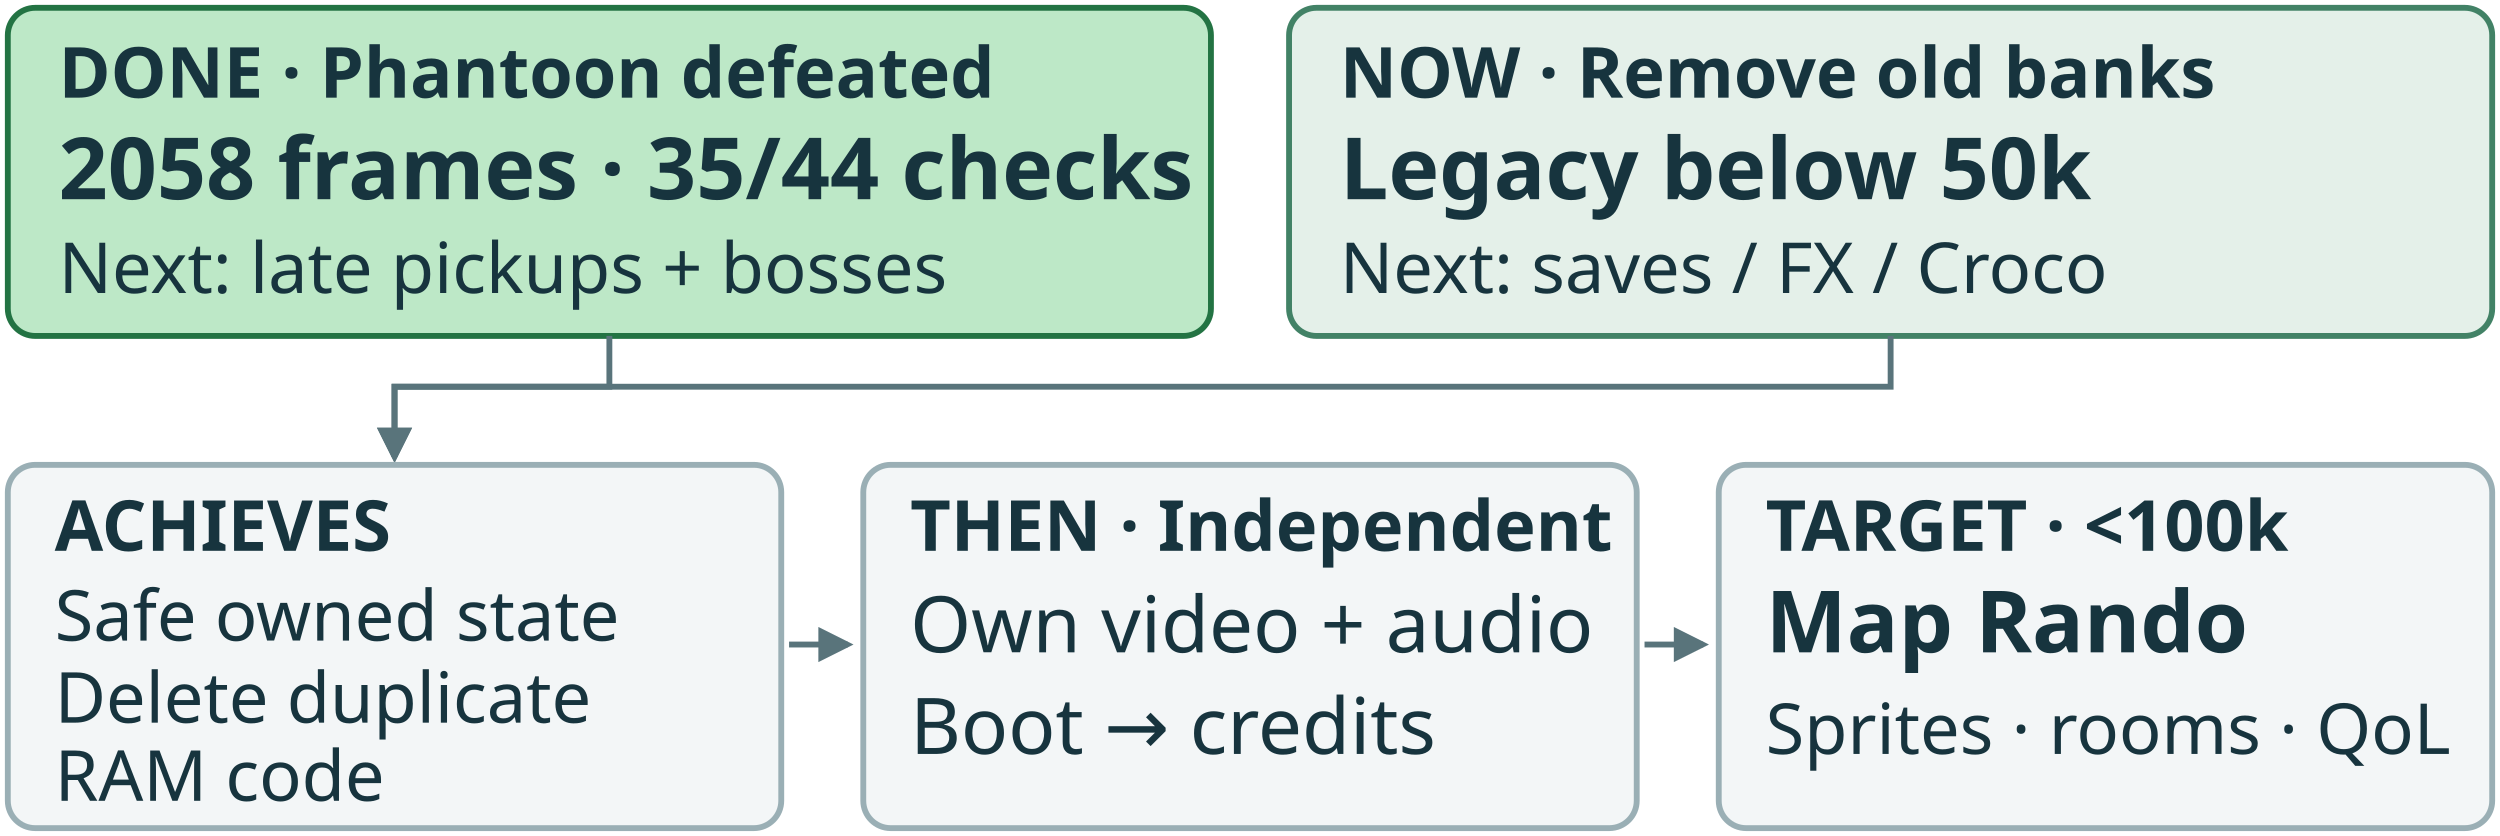
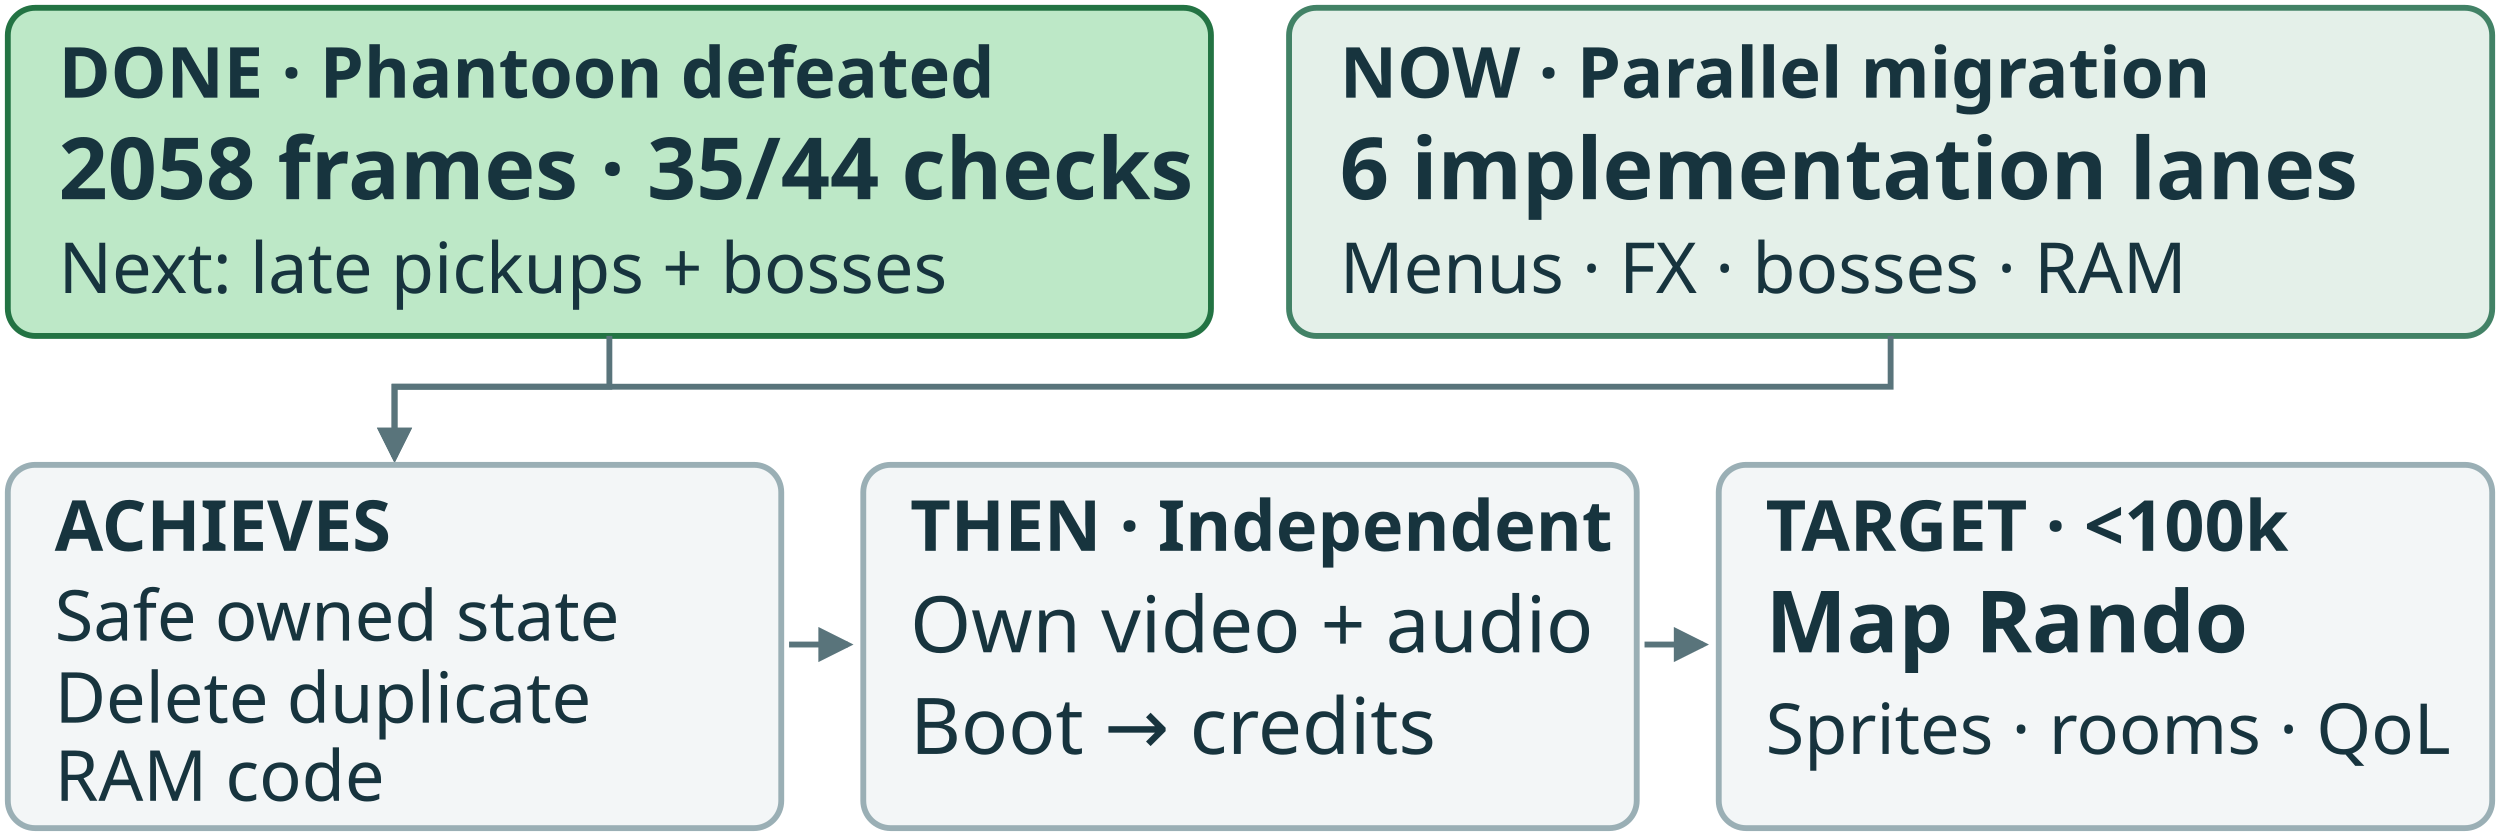
<svg xmlns="http://www.w3.org/2000/svg" width="640" height="214" viewBox="0 0 640 214" role="img" aria-labelledby="title description">
  <defs>
    <marker id="arrow" markerWidth="6" markerHeight="6" refX="5" refY="3" orient="auto">
      <path d="M0 0L6 3L0 6" fill="#59747b" />
    </marker>
  </defs>
  <style>text{font-family:system-ui,Segoe UI,sans-serif;fill:#17343e} .tag{font-size:18px;font-weight:650}.name{font-size:22px;font-weight:650}.note{font-size:20px}.small{font-size:18px}.now{fill:#e4f0e9;stroke:#428266}.done{fill:#bde8c7;stroke:#237343}.later{fill:#f3f6f7;stroke:#9aafb5}rect{stroke-width:1.5}path.link{fill:none;stroke:#59747b;stroke-width:1.5;marker-end:url(#arrow)}</style>
  <g aria-label="Done: room-seed replay; next: late coverage">
    <rect class="done" x="2" y="2" width="308" height="84" rx="7" />
    <text x="15" y="25" class="tag">DONE · Phantoon defeated</text>
    <text x="15" y="51" class="name">2058 frames · 35/44 checks</text>
    <text x="15" y="75" class="small">Next: late pickups + bosses</text>
  </g>
-   <g aria-label="Now: three parallel bank retirement lanes">
+   <g aria-label="Now: coverage, three bank refactors, checked RAM access and local build repairs">
    <rect class="now" x="330" y="2" width="308" height="84" rx="7" />
-     <text x="343" y="25" class="tag">NOW · Remove old banks</text>
-     <text x="343" y="51" class="name">Legacy below 50k</text>
-     <text x="343" y="75" class="small">Next: saves / FX / Croco</text>
+     <text x="343" y="25" class="tag">NOW · Parallel migration</text>
+     <text x="343" y="51" class="name">6 implementation lanes</text>
+     <text x="343" y="75" class="small">Menus · FX · bosses · RAM</text>
  </g>
  <path class="link" d="M156 86V99H101V117" />
  <path class="link" d="M484 86V99H101V117" />
  <g aria-label="Achieves: safe owned state with duplicate RAM code deleted">
    <rect class="later" x="2" y="119" width="198" height="93" rx="7" />
    <text x="14" y="141" class="tag">ACHIEVES</text>
    <text x="14" y="164" class="small">Safe owned state</text>
    <text x="14" y="185" class="small">Delete duplicate</text>
    <text x="14" y="205" class="small">RAM code</text>
  </g>
  <path class="link" d="M202 165H217" />
  <g aria-label="Then: independent engine">
    <rect class="later" x="221" y="119" width="198" height="93" rx="7" />
    <text x="233" y="141" class="tag">THEN · Independent</text>
    <text x="233" y="167" class="note">Own video + audio</text>
    <text x="233" y="193" class="note">Boot → credits</text>
  </g>
  <path class="link" d="M421 165H436" />
  <g aria-label="Target: Map Rando engine">
    <rect class="later" x="440" y="119" width="198" height="93" rx="7" />
    <text x="452" y="141" class="tag">TARGET · &lt;100k</text>
    <text x="452" y="167" class="name">Map Rando</text>
    <text x="452" y="193" class="small">Sprites · rooms · QoL</text>
  </g>
</svg>
